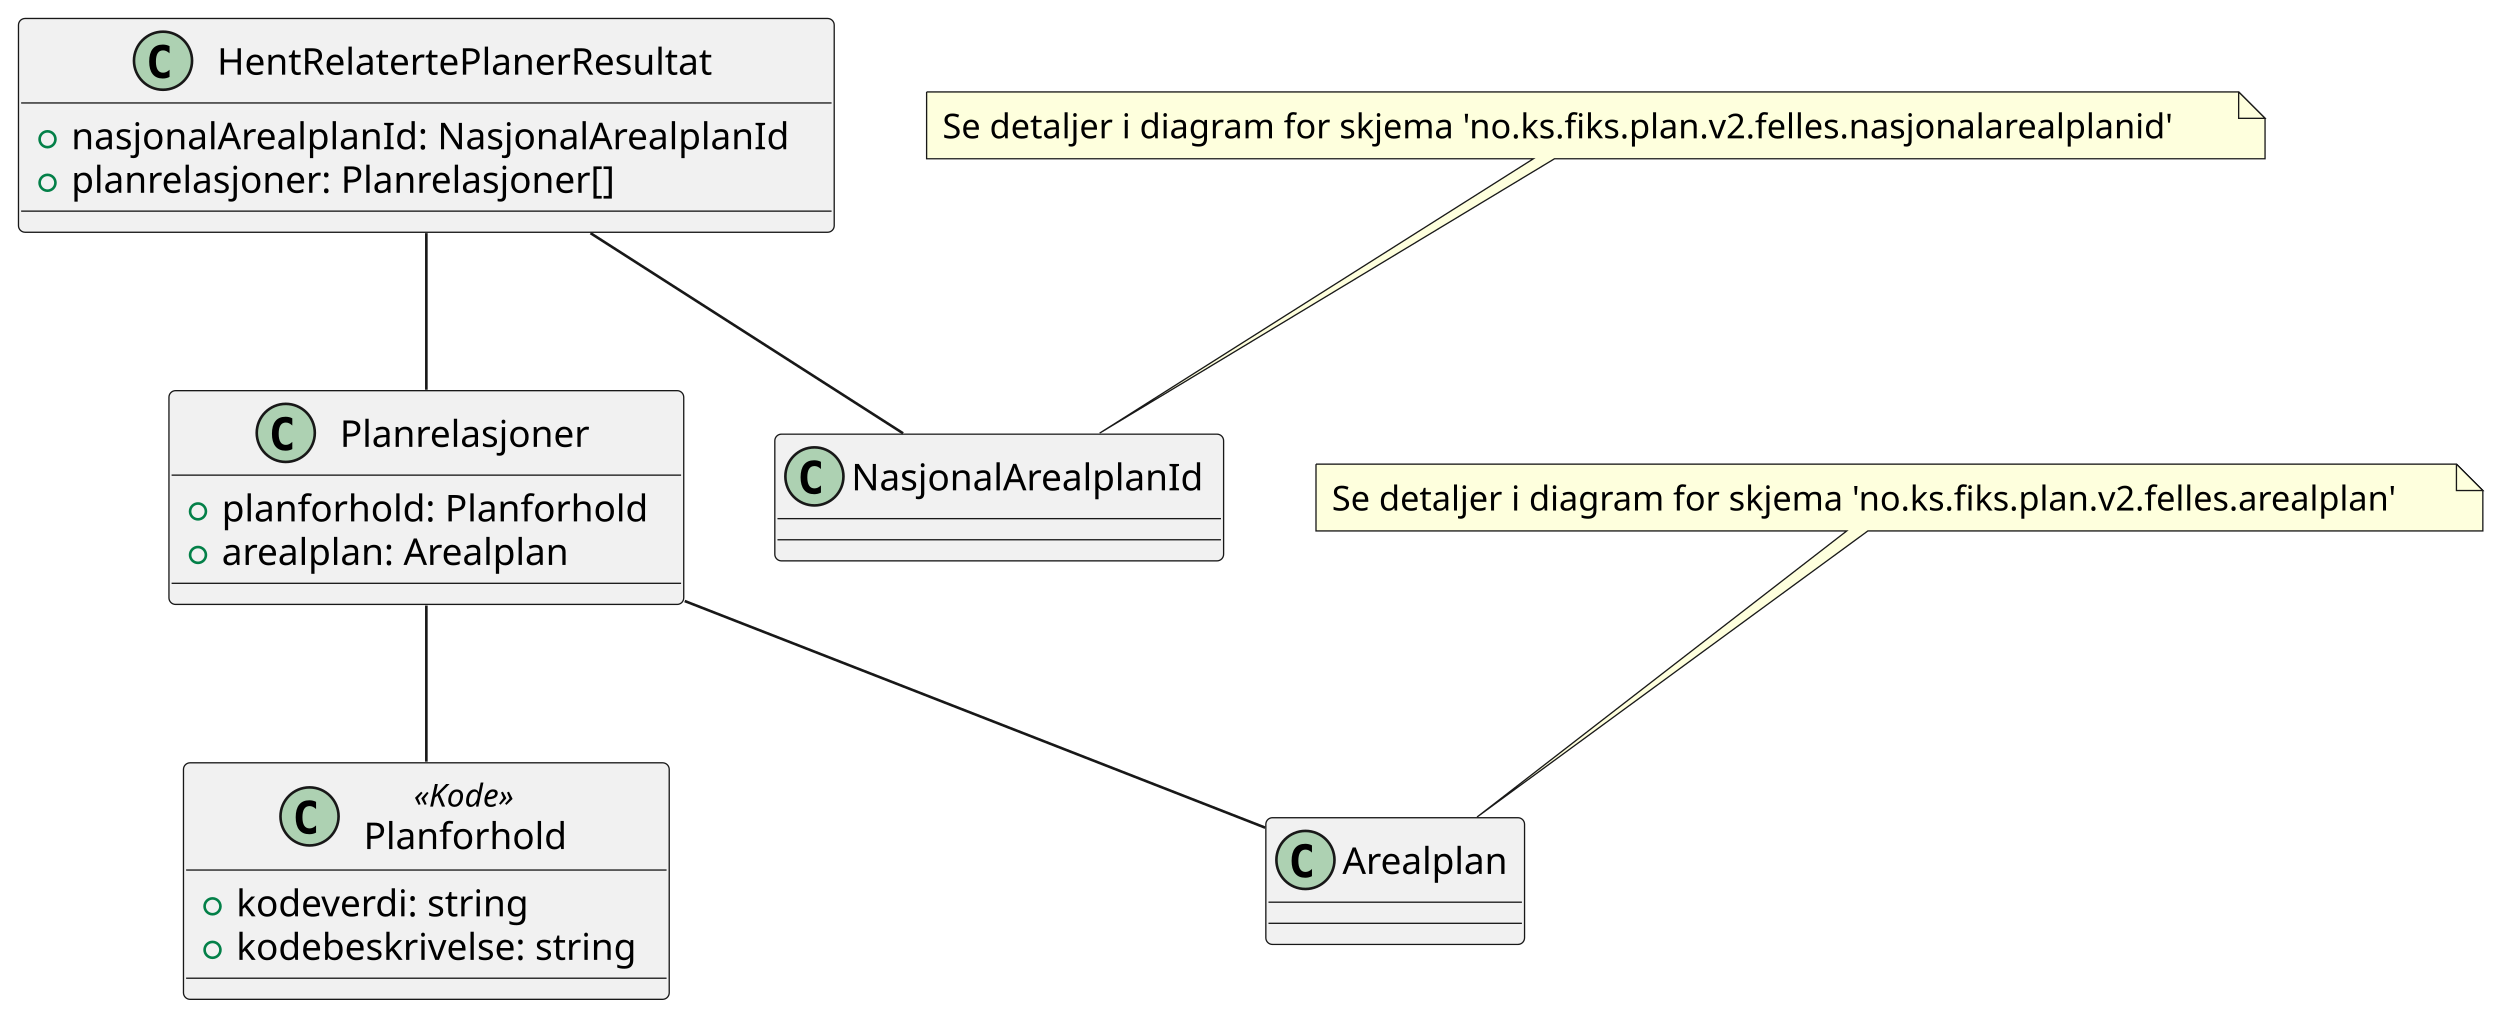
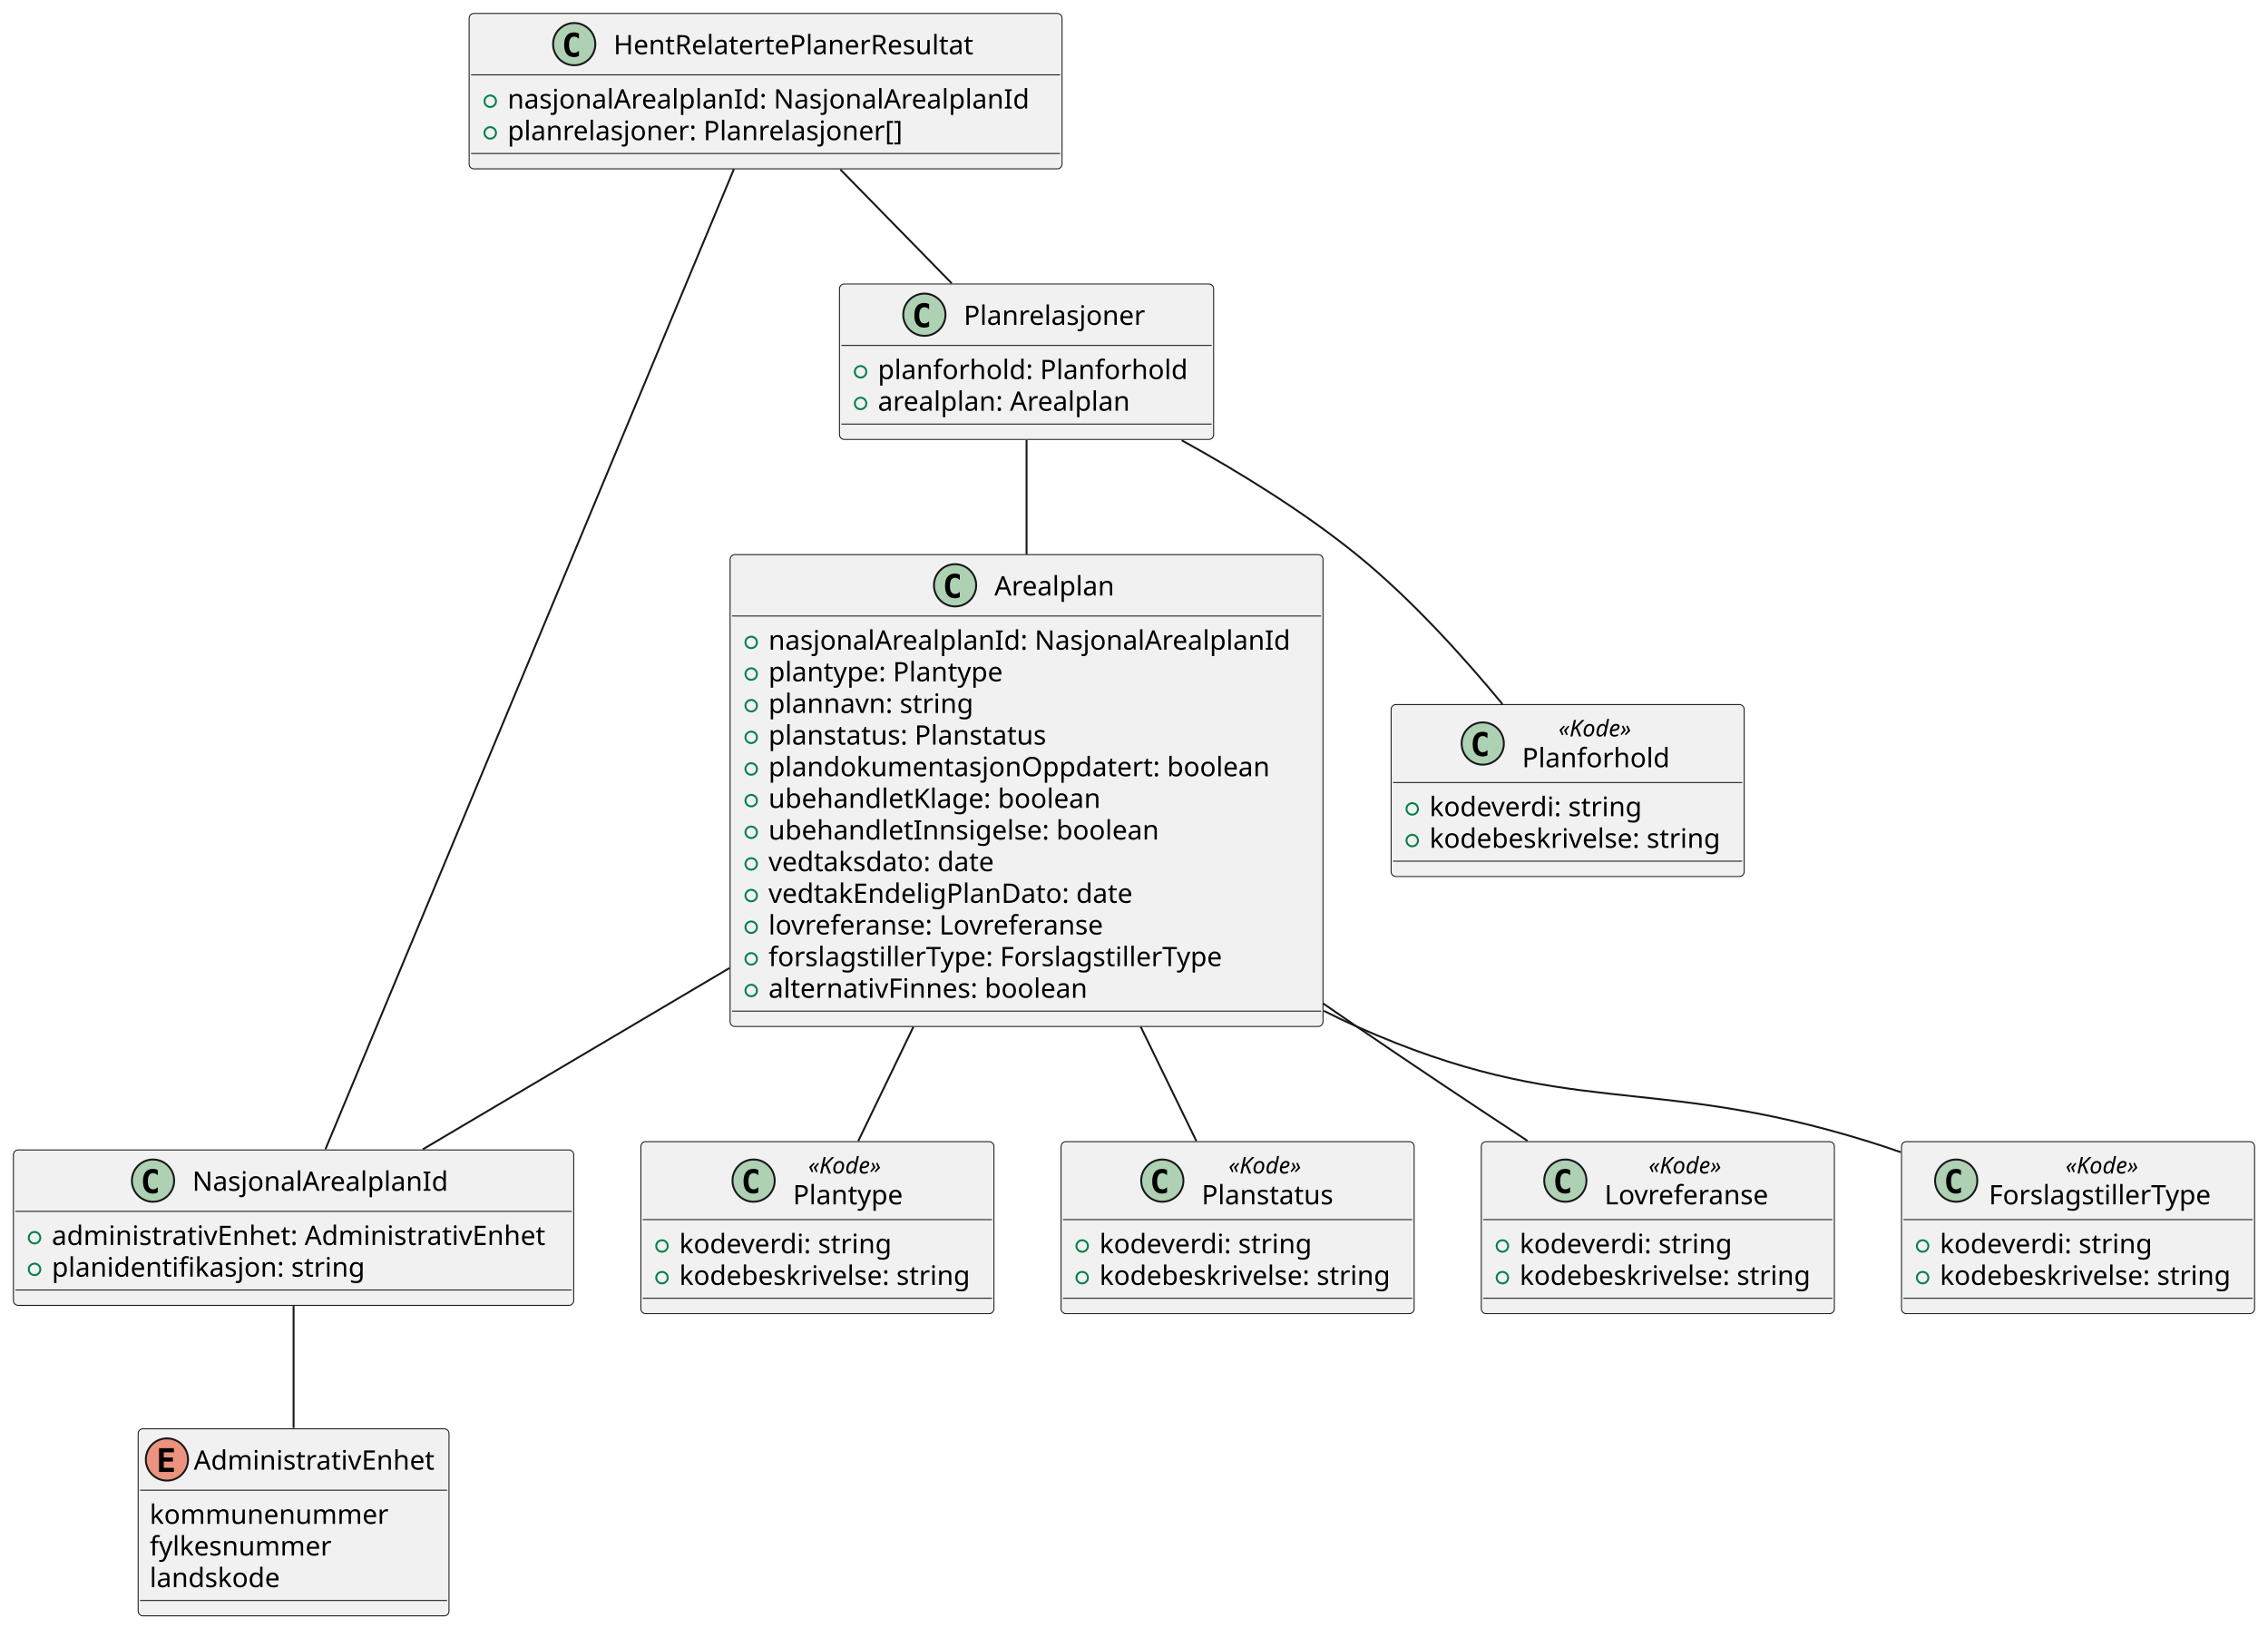
- <svg xmlns="http://www.w3.org/2000/svg" contentStyleType="text/css" height="385px" preserveAspectRatio="none" style="width:947px;height:385px;background:#FFFFFF;" version="1.1" viewBox="0 0 947 385" width="947px" zoomAndPan="magnify">
+ <svg xmlns="http://www.w3.org/2000/svg" contentStyleType="text/css" height="848px" preserveAspectRatio="none" style="width:1182px;height:848px;background:#FFFFFF;" version="1.1" viewBox="0 0 1182 848" width="1182px" zoomAndPan="magnify">
  <defs />
  <g>
+     <g id="elem_NasjonalArealplanId">
+       <rect codeLine="1" fill="#F1F1F1" height="80.977" id="NasjonalArealplanId" rx="2.5" ry="2.5" style="stroke:#181818;stroke-width:0.5;" width="292" x="7" y="599.12" />
+       <ellipse cx="79.75" cy="615.12" fill="#ADD1B2" rx="11" ry="11" style="stroke:#181818;stroke-width:1.0;" />
+       <path d="M82.223,621.263 Q81.642,621.562 81.003,621.711 Q80.364,621.861 79.658,621.861 Q77.151,621.861 75.832,620.209 Q74.512,618.557 74.512,615.436 Q74.512,612.307 75.832,610.655 Q77.151,609.003 79.658,609.003 Q80.364,609.003 81.011,609.152 Q81.659,609.302 82.223,609.601 L82.223,612.323 Q81.592,611.742 80.999,611.472 Q80.405,611.202 79.774,611.202 Q78.43,611.202 77.745,612.269 Q77.06,613.336 77.06,615.436 Q77.06,617.528 77.745,618.594 Q78.43,619.661 79.774,619.661 Q80.405,619.661 80.999,619.391 Q81.592,619.121 82.223,618.54 Z " fill="#000000" />
+       <text fill="#000000" font-family="sans-serif" font-size="14" lengthAdjust="spacing" textLength="138" x="100.25" y="620.411">NasjonalArealplanId</text>
+       <line style="stroke:#181818;stroke-width:0.5;" x1="8" x2="298" y1="631.12" y2="631.12" />
+       <ellipse cx="18" cy="644.864" fill="none" rx="3" ry="3" style="stroke:#038048;stroke-width:1.0;" />
+       <text fill="#000000" font-family="sans-serif" font-size="14" lengthAdjust="spacing" textLength="266" x="27" y="648.655">administrativEnhet: AdministrativEnhet</text>
+       <ellipse cx="18" cy="661.352" fill="none" rx="3" ry="3" style="stroke:#038048;stroke-width:1.0;" />
+       <text fill="#000000" font-family="sans-serif" font-size="14" lengthAdjust="spacing" textLength="171" x="27" y="665.143">planidentifikasjon: string</text>
+       <line style="stroke:#181818;stroke-width:0.5;" x1="8" x2="298" y1="672.097" y2="672.097" />
+     </g>
+     <g id="elem_AdministrativEnhet">
+       <rect codeLine="8" fill="#F1F1F1" height="97.465" id="AdministrativEnhet" rx="2.5" ry="2.5" style="stroke:#181818;stroke-width:0.5;" width="162" x="72" y="744.41" />
+       <ellipse cx="87" cy="760.41" fill="#EB937F" rx="11" ry="11" style="stroke:#181818;stroke-width:1.0;" />
+       <path d="M90.614,766.91 L82.894,766.91 L82.894,754.517 L90.614,754.517 L90.614,756.675 L85.343,756.675 L85.343,759.348 L90.116,759.348 L90.116,761.506 L85.343,761.506 L85.343,764.752 L90.614,764.752 Z " fill="#000000" />
+       <text fill="#000000" font-family="sans-serif" font-size="14" lengthAdjust="spacing" textLength="130" x="101" y="765.701">AdministrativEnhet</text>
+       <line style="stroke:#181818;stroke-width:0.5;" x1="73" x2="233" y1="776.41" y2="776.41" />
+       <text fill="#000000" font-family="sans-serif" font-size="14" lengthAdjust="spacing" textLength="127" x="78" y="793.945">kommunenummer</text>
+       <text fill="#000000" font-family="sans-serif" font-size="14" lengthAdjust="spacing" textLength="97" x="78" y="810.433">fylkesnummer</text>
+       <text fill="#000000" font-family="sans-serif" font-size="14" lengthAdjust="spacing" textLength="71" x="78" y="826.922">landskode</text>
+       <line style="stroke:#181818;stroke-width:0.5;" x1="73" x2="233" y1="833.875" y2="833.875" />
+     </g>
+     <g id="elem_Arealplan">
+       <rect codeLine="4" fill="#F1F1F1" height="245.859" id="Arealplan" rx="2.5" ry="2.5" style="stroke:#181818;stroke-width:0.5;" width="309" x="380.5" y="288.95" />
+       <ellipse cx="497.75" cy="304.95" fill="#ADD1B2" rx="11" ry="11" style="stroke:#181818;stroke-width:1.0;" />
+       <path d="M500.223,311.093 Q499.642,311.392 499.003,311.541 Q498.364,311.691 497.658,311.691 Q495.151,311.691 493.832,310.039 Q492.512,308.387 492.512,305.266 Q492.512,302.137 493.832,300.485 Q495.151,298.833 497.658,298.833 Q498.364,298.833 499.011,298.982 Q499.659,299.132 500.223,299.43 L500.223,302.153 Q499.592,301.572 498.999,301.302 Q498.405,301.033 497.774,301.033 Q496.43,301.033 495.745,302.099 Q495.06,303.166 495.06,305.266 Q495.06,307.358 495.745,308.424 Q496.43,309.491 497.774,309.491 Q498.405,309.491 498.999,309.221 Q499.592,308.952 500.223,308.37 Z " fill="#000000" />
+       <text fill="#000000" font-family="sans-serif" font-size="14" lengthAdjust="spacing" textLength="66" x="518.25" y="310.241">Arealplan</text>
+       <line style="stroke:#181818;stroke-width:0.5;" x1="381.5" x2="688.5" y1="320.95" y2="320.95" />
+       <ellipse cx="391.5" cy="334.694" fill="none" rx="3" ry="3" style="stroke:#038048;stroke-width:1.0;" />
+       <text fill="#000000" font-family="sans-serif" font-size="14" lengthAdjust="spacing" textLength="283" x="400.5" y="338.485">nasjonalArealplanId: NasjonalArealplanId</text>
+       <ellipse cx="391.5" cy="351.182" fill="none" rx="3" ry="3" style="stroke:#038048;stroke-width:1.0;" />
+       <text fill="#000000" font-family="sans-serif" font-size="14" lengthAdjust="spacing" textLength="125" x="400.5" y="354.973">plantype: Plantype</text>
+       <ellipse cx="391.5" cy="367.671" fill="none" rx="3" ry="3" style="stroke:#038048;stroke-width:1.0;" />
+       <text fill="#000000" font-family="sans-serif" font-size="14" lengthAdjust="spacing" textLength="111" x="400.5" y="371.462">plannavn: string</text>
+       <ellipse cx="391.5" cy="384.159" fill="none" rx="3" ry="3" style="stroke:#038048;stroke-width:1.0;" />
+       <text fill="#000000" font-family="sans-serif" font-size="14" lengthAdjust="spacing" textLength="149" x="400.5" y="387.95">planstatus: Planstatus</text>
+       <ellipse cx="391.5" cy="400.647" fill="none" rx="3" ry="3" style="stroke:#038048;stroke-width:1.0;" />
+       <text fill="#000000" font-family="sans-serif" font-size="14" lengthAdjust="spacing" textLength="271" x="400.5" y="404.438">plandokumentasjonOppdatert: boolean</text>
+       <ellipse cx="391.5" cy="417.135" fill="none" rx="3" ry="3" style="stroke:#038048;stroke-width:1.0;" />
+       <text fill="#000000" font-family="sans-serif" font-size="14" lengthAdjust="spacing" textLength="180" x="400.5" y="420.927">ubehandletKlage: boolean</text>
+       <ellipse cx="391.5" cy="433.624" fill="none" rx="3" ry="3" style="stroke:#038048;stroke-width:1.0;" />
+       <text fill="#000000" font-family="sans-serif" font-size="14" lengthAdjust="spacing" textLength="211" x="400.5" y="437.415">ubehandletInnsigelse: boolean</text>
+       <ellipse cx="391.5" cy="450.112" fill="none" rx="3" ry="3" style="stroke:#038048;stroke-width:1.0;" />
+       <text fill="#000000" font-family="sans-serif" font-size="14" lengthAdjust="spacing" textLength="121" x="400.5" y="453.903">vedtaksdato: date</text>
+       <ellipse cx="391.5" cy="466.6" fill="none" rx="3" ry="3" style="stroke:#038048;stroke-width:1.0;" />
+       <text fill="#000000" font-family="sans-serif" font-size="14" lengthAdjust="spacing" textLength="195" x="400.5" y="470.391">vedtakEndeligPlanDato: date</text>
+       <ellipse cx="391.5" cy="483.089" fill="none" rx="3" ry="3" style="stroke:#038048;stroke-width:1.0;" />
+       <text fill="#000000" font-family="sans-serif" font-size="14" lengthAdjust="spacing" textLength="181" x="400.5" y="486.88">lovreferanse: Lovreferanse</text>
+       <ellipse cx="391.5" cy="499.577" fill="none" rx="3" ry="3" style="stroke:#038048;stroke-width:1.0;" />
+       <text fill="#000000" font-family="sans-serif" font-size="14" lengthAdjust="spacing" textLength="249" x="400.5" y="503.368">forslagstillerType: ForslagstillerType</text>
+       <ellipse cx="391.5" cy="516.065" fill="none" rx="3" ry="3" style="stroke:#038048;stroke-width:1.0;" />
+       <text fill="#000000" font-family="sans-serif" font-size="14" lengthAdjust="spacing" textLength="173" x="400.5" y="519.856">alternativFinnes: boolean</text>
+       <line style="stroke:#181818;stroke-width:0.5;" x1="381.5" x2="688.5" y1="526.809" y2="526.809" />
+     </g>
+     <g id="elem_Plantype">
+       <rect codeLine="25" fill="#F1F1F1" height="89.598" id="Plantype" rx="2.5" ry="2.5" style="stroke:#181818;stroke-width:0.5;" width="184" x="334" y="594.81" />
+       <ellipse cx="392.75" cy="615.12" fill="#ADD1B2" rx="11" ry="11" style="stroke:#181818;stroke-width:1.0;" />
+       <path d="M395.223,621.264 Q394.642,621.562 394.003,621.712 Q393.364,621.861 392.658,621.861 Q390.151,621.861 388.832,620.209 Q387.512,618.558 387.512,615.437 Q387.512,612.307 388.832,610.655 Q390.151,609.003 392.658,609.003 Q393.364,609.003 394.011,609.153 Q394.659,609.302 395.223,609.601 L395.223,612.324 Q394.592,611.743 393.999,611.473 Q393.405,611.203 392.774,611.203 Q391.43,611.203 390.745,612.27 Q390.06,613.336 390.06,615.437 Q390.06,617.528 390.745,618.595 Q391.43,619.662 392.774,619.662 Q393.405,619.662 393.999,619.392 Q394.592,619.122 395.223,618.541 Z " fill="#000000" />
+       <text fill="#000000" font-family="sans-serif" font-size="12" font-style="italic" lengthAdjust="spacing" textLength="42" x="421.25" y="611.412">«Kode»</text>
+       <text fill="#000000" font-family="sans-serif" font-size="14" lengthAdjust="spacing" textLength="58" x="413.25" y="627.478">Plantype</text>
+       <line style="stroke:#181818;stroke-width:0.5;" x1="335" x2="517" y1="635.431" y2="635.431" />
+       <ellipse cx="345" cy="649.175" fill="none" rx="3" ry="3" style="stroke:#038048;stroke-width:1.0;" />
+       <text fill="#000000" font-family="sans-serif" font-size="14" lengthAdjust="spacing" textLength="116" x="354" y="652.966">kodeverdi: string</text>
+       <ellipse cx="345" cy="665.663" fill="none" rx="3" ry="3" style="stroke:#038048;stroke-width:1.0;" />
+       <text fill="#000000" font-family="sans-serif" font-size="14" lengthAdjust="spacing" textLength="158" x="354" y="669.455">kodebeskrivelse: string</text>
+       <line style="stroke:#181818;stroke-width:0.5;" x1="335" x2="517" y1="676.408" y2="676.408" />
+     </g>
+     <g id="elem_Planstatus">
+       <rect codeLine="30" fill="#F1F1F1" height="89.598" id="Planstatus" rx="2.5" ry="2.5" style="stroke:#181818;stroke-width:0.5;" width="184" x="553" y="594.81" />
+       <ellipse cx="605.75" cy="615.12" fill="#ADD1B2" rx="11" ry="11" style="stroke:#181818;stroke-width:1.0;" />
+       <path d="M608.223,621.264 Q607.642,621.562 607.003,621.712 Q606.364,621.861 605.658,621.861 Q603.151,621.861 601.832,620.209 Q600.512,618.558 600.512,615.437 Q600.512,612.307 601.832,610.655 Q603.151,609.003 605.658,609.003 Q606.364,609.003 607.011,609.153 Q607.659,609.302 608.223,609.601 L608.223,612.324 Q607.592,611.743 606.999,611.473 Q606.405,611.203 605.774,611.203 Q604.43,611.203 603.745,612.27 Q603.06,613.336 603.06,615.437 Q603.06,617.528 603.745,618.595 Q604.43,619.662 605.774,619.662 Q606.405,619.662 606.999,619.392 Q607.592,619.122 608.223,618.541 Z " fill="#000000" />
+       <text fill="#000000" font-family="sans-serif" font-size="12" font-style="italic" lengthAdjust="spacing" textLength="42" x="640.25" y="611.412">«Kode»</text>
+       <text fill="#000000" font-family="sans-serif" font-size="14" lengthAdjust="spacing" textLength="70" x="626.25" y="627.478">Planstatus</text>
+       <line style="stroke:#181818;stroke-width:0.5;" x1="554" x2="736" y1="635.431" y2="635.431" />
+       <ellipse cx="564" cy="649.175" fill="none" rx="3" ry="3" style="stroke:#038048;stroke-width:1.0;" />
+       <text fill="#000000" font-family="sans-serif" font-size="14" lengthAdjust="spacing" textLength="116" x="573" y="652.966">kodeverdi: string</text>
+       <ellipse cx="564" cy="665.663" fill="none" rx="3" ry="3" style="stroke:#038048;stroke-width:1.0;" />
+       <text fill="#000000" font-family="sans-serif" font-size="14" lengthAdjust="spacing" textLength="158" x="573" y="669.455">kodebeskrivelse: string</text>
+       <line style="stroke:#181818;stroke-width:0.5;" x1="554" x2="736" y1="676.408" y2="676.408" />
+     </g>
+     <g id="elem_Lovreferanse">
+       <rect codeLine="35" fill="#F1F1F1" height="89.598" id="Lovreferanse" rx="2.5" ry="2.5" style="stroke:#181818;stroke-width:0.5;" width="184" x="772" y="594.81" />
+       <ellipse cx="815.8" cy="615.12" fill="#ADD1B2" rx="11" ry="11" style="stroke:#181818;stroke-width:1.0;" />
+       <path d="M818.273,621.264 Q817.692,621.562 817.053,621.712 Q816.414,621.861 815.708,621.861 Q813.201,621.861 811.881,620.209 Q810.562,618.558 810.562,615.437 Q810.562,612.307 811.881,610.655 Q813.201,609.003 815.708,609.003 Q816.414,609.003 817.061,609.153 Q817.709,609.302 818.273,609.601 L818.273,612.324 Q817.642,611.743 817.049,611.473 Q816.455,611.203 815.824,611.203 Q814.48,611.203 813.795,612.27 Q813.11,613.336 813.11,615.437 Q813.11,617.528 813.795,618.595 Q814.48,619.662 815.824,619.662 Q816.455,619.662 817.049,619.392 Q817.642,619.122 818.273,618.541 Z " fill="#000000" />
+       <text fill="#000000" font-family="sans-serif" font-size="12" font-style="italic" lengthAdjust="spacing" textLength="42" x="859.2" y="611.412">«Kode»</text>
+       <text fill="#000000" font-family="sans-serif" font-size="14" lengthAdjust="spacing" textLength="88" x="836.2" y="627.478">Lovreferanse</text>
+       <line style="stroke:#181818;stroke-width:0.5;" x1="773" x2="955" y1="635.431" y2="635.431" />
+       <ellipse cx="783" cy="649.175" fill="none" rx="3" ry="3" style="stroke:#038048;stroke-width:1.0;" />
+       <text fill="#000000" font-family="sans-serif" font-size="14" lengthAdjust="spacing" textLength="116" x="792" y="652.966">kodeverdi: string</text>
+       <ellipse cx="783" cy="665.663" fill="none" rx="3" ry="3" style="stroke:#038048;stroke-width:1.0;" />
+       <text fill="#000000" font-family="sans-serif" font-size="14" lengthAdjust="spacing" textLength="158" x="792" y="669.455">kodebeskrivelse: string</text>
+       <line style="stroke:#181818;stroke-width:0.5;" x1="773" x2="955" y1="676.408" y2="676.408" />
+     </g>
+     <g id="elem_ForslagstillerType">
+       <rect codeLine="40" fill="#F1F1F1" height="89.598" id="ForslagstillerType" rx="2.5" ry="2.5" style="stroke:#181818;stroke-width:0.5;" width="184" x="991" y="594.81" />
+       <ellipse cx="1019.5" cy="615.12" fill="#ADD1B2" rx="11" ry="11" style="stroke:#181818;stroke-width:1.0;" />
+       <path d="M1021.973,621.264 Q1021.392,621.562 1020.753,621.712 Q1020.114,621.861 1019.408,621.861 Q1016.901,621.861 1015.582,620.209 Q1014.262,618.558 1014.262,615.437 Q1014.262,612.307 1015.582,610.655 Q1016.901,609.003 1019.408,609.003 Q1020.114,609.003 1020.761,609.153 Q1021.409,609.302 1021.973,609.601 L1021.973,612.324 Q1021.342,611.743 1020.749,611.473 Q1020.155,611.203 1019.524,611.203 Q1018.18,611.203 1017.495,612.27 Q1016.81,613.336 1016.81,615.437 Q1016.81,617.528 1017.495,618.595 Q1018.18,619.662 1019.524,619.662 Q1020.155,619.662 1020.749,619.392 Q1021.342,619.122 1021.973,618.541 Z " fill="#000000" />
+       <text fill="#000000" font-family="sans-serif" font-size="12" font-style="italic" lengthAdjust="spacing" textLength="42" x="1076.5" y="611.412">«Kode»</text>
+       <text fill="#000000" font-family="sans-serif" font-size="14" lengthAdjust="spacing" textLength="122" x="1036.5" y="627.478">ForslagstillerType</text>
+       <line style="stroke:#181818;stroke-width:0.5;" x1="992" x2="1174" y1="635.431" y2="635.431" />
+       <ellipse cx="1002" cy="649.175" fill="none" rx="3" ry="3" style="stroke:#038048;stroke-width:1.0;" />
+       <text fill="#000000" font-family="sans-serif" font-size="14" lengthAdjust="spacing" textLength="116" x="1011" y="652.966">kodeverdi: string</text>
+       <ellipse cx="1002" cy="665.663" fill="none" rx="3" ry="3" style="stroke:#038048;stroke-width:1.0;" />
+       <text fill="#000000" font-family="sans-serif" font-size="14" lengthAdjust="spacing" textLength="158" x="1011" y="669.455">kodebeskrivelse: string</text>
+       <line style="stroke:#181818;stroke-width:0.5;" x1="992" x2="1174" y1="676.408" y2="676.408" />
+     </g>
    <g id="elem_HentRelatertePlanerResultat">
-       <rect codeLine="2" fill="#F1F1F1" height="80.977" id="HentRelatertePlanerResultat" rx="2.5" ry="2.5" style="stroke:#181818;stroke-width:0.5;" width="309" x="7" y="7" />
-       <ellipse cx="61.75" cy="23" fill="#ADD1B2" rx="11" ry="11" style="stroke:#181818;stroke-width:1.0;" />
-       <path d="M64.223,29.143 Q63.642,29.442 63.003,29.591 Q62.364,29.741 61.658,29.741 Q59.151,29.741 57.831,28.089 Q56.512,26.437 56.512,23.316 Q56.512,20.186 57.831,18.535 Q59.151,16.883 61.658,16.883 Q62.364,16.883 63.011,17.032 Q63.659,17.182 64.223,17.48 L64.223,20.203 Q63.592,19.622 62.999,19.352 Q62.405,19.082 61.774,19.082 Q60.43,19.082 59.745,20.149 Q59.06,21.216 59.06,23.316 Q59.06,25.408 59.745,26.474 Q60.43,27.541 61.774,27.541 Q62.405,27.541 62.999,27.271 Q63.592,27.002 64.223,26.42 Z " fill="#000000" />
-       <text fill="#000000" font-family="sans-serif" font-size="14" lengthAdjust="spacing" textLength="191" x="82.25" y="28.291">HentRelatertePlanerResultat</text>
-       <line style="stroke:#181818;stroke-width:0.5;" x1="8" x2="315" y1="39" y2="39" />
-       <ellipse cx="18" cy="52.744" fill="none" rx="3" ry="3" style="stroke:#038048;stroke-width:1.0;" />
-       <text fill="#000000" font-family="sans-serif" font-size="14" lengthAdjust="spacing" textLength="283" x="27" y="56.535">nasjonalArealplanId: NasjonalArealplanId</text>
-       <ellipse cx="18" cy="69.232" fill="none" rx="3" ry="3" style="stroke:#038048;stroke-width:1.0;" />
-       <text fill="#000000" font-family="sans-serif" font-size="14" lengthAdjust="spacing" textLength="215" x="27" y="73.023">planrelasjoner: Planrelasjoner[]</text>
-       <line style="stroke:#181818;stroke-width:0.5;" x1="8" x2="315" y1="79.977" y2="79.977" />
+       <rect codeLine="4" fill="#F1F1F1" height="80.977" id="HentRelatertePlanerResultat" rx="2.5" ry="2.5" style="stroke:#181818;stroke-width:0.5;" width="309" x="244.5" y="7" />
+       <ellipse cx="299.25" cy="23" fill="#ADD1B2" rx="11" ry="11" style="stroke:#181818;stroke-width:1.0;" />
+       <path d="M301.723,29.143 Q301.142,29.442 300.503,29.591 Q299.864,29.741 299.158,29.741 Q296.651,29.741 295.332,28.089 Q294.012,26.437 294.012,23.316 Q294.012,20.186 295.332,18.535 Q296.651,16.883 299.158,16.883 Q299.864,16.883 300.511,17.032 Q301.159,17.182 301.723,17.48 L301.723,20.203 Q301.092,19.622 300.499,19.352 Q299.905,19.082 299.274,19.082 Q297.93,19.082 297.245,20.149 Q296.56,21.216 296.56,23.316 Q296.56,25.408 297.245,26.474 Q297.93,27.541 299.274,27.541 Q299.905,27.541 300.499,27.271 Q301.092,27.002 301.723,26.42 Z " fill="#000000" />
+       <text fill="#000000" font-family="sans-serif" font-size="14" lengthAdjust="spacing" textLength="191" x="319.75" y="28.291">HentRelatertePlanerResultat</text>
+       <line style="stroke:#181818;stroke-width:0.5;" x1="245.5" x2="552.5" y1="39" y2="39" />
+       <ellipse cx="255.5" cy="52.744" fill="none" rx="3" ry="3" style="stroke:#038048;stroke-width:1.0;" />
+       <text fill="#000000" font-family="sans-serif" font-size="14" lengthAdjust="spacing" textLength="283" x="264.5" y="56.535">nasjonalArealplanId: NasjonalArealplanId</text>
+       <ellipse cx="255.5" cy="69.232" fill="none" rx="3" ry="3" style="stroke:#038048;stroke-width:1.0;" />
+       <text fill="#000000" font-family="sans-serif" font-size="14" lengthAdjust="spacing" textLength="215" x="264.5" y="73.023">planrelasjoner: Planrelasjoner[]</text>
+       <line style="stroke:#181818;stroke-width:0.5;" x1="245.5" x2="552.5" y1="79.977" y2="79.977" />
    </g>
    <g id="elem_Planrelasjoner">
-       <rect codeLine="7" fill="#F1F1F1" height="80.977" id="Planrelasjoner" rx="2.5" ry="2.5" style="stroke:#181818;stroke-width:0.5;" width="195" x="64" y="147.98" />
-       <ellipse cx="108.25" cy="163.98" fill="#ADD1B2" rx="11" ry="11" style="stroke:#181818;stroke-width:1.0;" />
-       <path d="M110.723,170.123 Q110.142,170.422 109.503,170.571 Q108.864,170.721 108.158,170.721 Q105.651,170.721 104.332,169.069 Q103.012,167.417 103.012,164.296 Q103.012,161.167 104.332,159.515 Q105.651,157.863 108.158,157.863 Q108.864,157.863 109.511,158.012 Q110.159,158.162 110.723,158.46 L110.723,161.183 Q110.092,160.602 109.499,160.332 Q108.905,160.062 108.274,160.062 Q106.93,160.062 106.245,161.129 Q105.56,162.196 105.56,164.296 Q105.56,166.388 106.245,167.454 Q106.93,168.521 108.274,168.521 Q108.905,168.521 109.499,168.251 Q110.092,167.982 110.723,167.4 Z " fill="#000000" />
-       <text fill="#000000" font-family="sans-serif" font-size="14" lengthAdjust="spacing" textLength="98" x="128.75" y="169.271">Planrelasjoner</text>
-       <line style="stroke:#181818;stroke-width:0.5;" x1="65" x2="258" y1="179.98" y2="179.98" />
-       <ellipse cx="75" cy="193.724" fill="none" rx="3" ry="3" style="stroke:#038048;stroke-width:1.0;" />
-       <text fill="#000000" font-family="sans-serif" font-size="14" lengthAdjust="spacing" textLength="169" x="84" y="197.515">planforhold: Planforhold</text>
-       <ellipse cx="75" cy="210.212" fill="none" rx="3" ry="3" style="stroke:#038048;stroke-width:1.0;" />
-       <text fill="#000000" font-family="sans-serif" font-size="14" lengthAdjust="spacing" textLength="138" x="84" y="214.003">arealplan: Arealplan</text>
-       <line style="stroke:#181818;stroke-width:0.5;" x1="65" x2="258" y1="220.957" y2="220.957" />
+       <rect codeLine="9" fill="#F1F1F1" height="80.977" id="Planrelasjoner" rx="2.5" ry="2.5" style="stroke:#181818;stroke-width:0.5;" width="195" x="437.5" y="147.97" />
+       <ellipse cx="481.75" cy="163.97" fill="#ADD1B2" rx="11" ry="11" style="stroke:#181818;stroke-width:1.0;" />
+       <path d="M484.223,170.113 Q483.642,170.412 483.003,170.561 Q482.364,170.711 481.658,170.711 Q479.151,170.711 477.832,169.059 Q476.512,167.407 476.512,164.286 Q476.512,161.156 477.832,159.505 Q479.151,157.853 481.658,157.853 Q482.364,157.853 483.011,158.002 Q483.659,158.152 484.223,158.451 L484.223,161.173 Q483.592,160.592 482.999,160.322 Q482.405,160.053 481.774,160.053 Q480.43,160.053 479.745,161.119 Q479.06,162.186 479.06,164.286 Q479.06,166.378 479.745,167.444 Q480.43,168.511 481.774,168.511 Q482.405,168.511 482.999,168.241 Q483.592,167.971 484.223,167.39 Z " fill="#000000" />
+       <text fill="#000000" font-family="sans-serif" font-size="14" lengthAdjust="spacing" textLength="98" x="502.25" y="169.261">Planrelasjoner</text>
+       <line style="stroke:#181818;stroke-width:0.5;" x1="438.5" x2="631.5" y1="179.97" y2="179.97" />
+       <ellipse cx="448.5" cy="193.714" fill="none" rx="3" ry="3" style="stroke:#038048;stroke-width:1.0;" />
+       <text fill="#000000" font-family="sans-serif" font-size="14" lengthAdjust="spacing" textLength="169" x="457.5" y="197.505">planforhold: Planforhold</text>
+       <ellipse cx="448.5" cy="210.202" fill="none" rx="3" ry="3" style="stroke:#038048;stroke-width:1.0;" />
+       <text fill="#000000" font-family="sans-serif" font-size="14" lengthAdjust="spacing" textLength="138" x="457.5" y="213.993">arealplan: Arealplan</text>
+       <line style="stroke:#181818;stroke-width:0.5;" x1="438.5" x2="631.5" y1="220.947" y2="220.947" />
    </g>
    <g id="elem_Planforhold">
-       <rect codeLine="12" fill="#F1F1F1" height="89.598" id="Planforhold" rx="2.5" ry="2.5" style="stroke:#181818;stroke-width:0.5;" width="184" x="69.5" y="288.95" />
-       <ellipse cx="117.25" cy="309.26" fill="#ADD1B2" rx="11" ry="11" style="stroke:#181818;stroke-width:1.0;" />
-       <path d="M119.723,315.404 Q119.142,315.702 118.503,315.852 Q117.864,316.001 117.158,316.001 Q114.651,316.001 113.332,314.349 Q112.012,312.698 112.012,309.577 Q112.012,306.447 113.332,304.795 Q114.651,303.143 117.158,303.143 Q117.864,303.143 118.511,303.293 Q119.159,303.442 119.723,303.741 L119.723,306.464 Q119.092,305.883 118.499,305.613 Q117.905,305.343 117.274,305.343 Q115.93,305.343 115.245,306.41 Q114.56,307.476 114.56,309.577 Q114.56,311.668 115.245,312.735 Q115.93,313.802 117.274,313.802 Q117.905,313.802 118.499,313.532 Q119.092,313.262 119.723,312.681 Z " fill="#000000" />
-       <text fill="#000000" font-family="sans-serif" font-size="12" font-style="italic" lengthAdjust="spacing" textLength="42" x="156.75" y="305.552">«Kode»</text>
-       <text fill="#000000" font-family="sans-serif" font-size="14" lengthAdjust="spacing" textLength="80" x="137.75" y="321.618">Planforhold</text>
-       <line style="stroke:#181818;stroke-width:0.5;" x1="70.5" x2="252.5" y1="329.571" y2="329.571" />
-       <ellipse cx="80.5" cy="343.315" fill="none" rx="3" ry="3" style="stroke:#038048;stroke-width:1.0;" />
-       <text fill="#000000" font-family="sans-serif" font-size="14" lengthAdjust="spacing" textLength="116" x="89.5" y="347.106">kodeverdi: string</text>
-       <ellipse cx="80.5" cy="359.803" fill="none" rx="3" ry="3" style="stroke:#038048;stroke-width:1.0;" />
-       <text fill="#000000" font-family="sans-serif" font-size="14" lengthAdjust="spacing" textLength="158" x="89.5" y="363.594">kodebeskrivelse: string</text>
-       <line style="stroke:#181818;stroke-width:0.5;" x1="70.5" x2="252.5" y1="370.548" y2="370.548" />
+       <rect codeLine="14" fill="#F1F1F1" height="89.598" id="Planforhold" rx="2.5" ry="2.5" style="stroke:#181818;stroke-width:0.5;" width="184" x="725" y="367.08" />
+       <ellipse cx="772.75" cy="387.39" fill="#ADD1B2" rx="11" ry="11" style="stroke:#181818;stroke-width:1.0;" />
+       <path d="M775.223,393.534 Q774.642,393.832 774.003,393.982 Q773.364,394.131 772.658,394.131 Q770.151,394.131 768.832,392.479 Q767.512,390.828 767.512,387.707 Q767.512,384.577 768.832,382.925 Q770.151,381.273 772.658,381.273 Q773.364,381.273 774.011,381.423 Q774.659,381.572 775.223,381.871 L775.223,384.594 Q774.592,384.013 773.999,383.743 Q773.405,383.473 772.774,383.473 Q771.43,383.473 770.745,384.54 Q770.06,385.606 770.06,387.707 Q770.06,389.798 770.745,390.865 Q771.43,391.932 772.774,391.932 Q773.405,391.932 773.999,391.662 Q774.592,391.392 775.223,390.811 Z " fill="#000000" />
+       <text fill="#000000" font-family="sans-serif" font-size="12" font-style="italic" lengthAdjust="spacing" textLength="42" x="812.25" y="383.682">«Kode»</text>
+       <text fill="#000000" font-family="sans-serif" font-size="14" lengthAdjust="spacing" textLength="80" x="793.25" y="399.748">Planforhold</text>
+       <line style="stroke:#181818;stroke-width:0.5;" x1="726" x2="908" y1="407.701" y2="407.701" />
+       <ellipse cx="736" cy="421.445" fill="none" rx="3" ry="3" style="stroke:#038048;stroke-width:1.0;" />
+       <text fill="#000000" font-family="sans-serif" font-size="14" lengthAdjust="spacing" textLength="116" x="745" y="425.236">kodeverdi: string</text>
+       <ellipse cx="736" cy="437.933" fill="none" rx="3" ry="3" style="stroke:#038048;stroke-width:1.0;" />
+       <text fill="#000000" font-family="sans-serif" font-size="14" lengthAdjust="spacing" textLength="158" x="745" y="441.724">kodebeskrivelse: string</text>
+       <line style="stroke:#181818;stroke-width:0.5;" x1="726" x2="908" y1="448.678" y2="448.678" />
    </g>
-     <g id="elem_NasjonalArealplanId">
-       <rect fill="#F1F1F1" height="48" id="NasjonalArealplanId" rx="2.5" ry="2.5" style="stroke:#181818;stroke-width:0.5;" width="170" x="293.5" y="164.46" />
-       <ellipse cx="308.5" cy="180.46" fill="#ADD1B2" rx="11" ry="11" style="stroke:#181818;stroke-width:1.0;" />
-       <path d="M310.973,186.603 Q310.392,186.902 309.753,187.051 Q309.114,187.201 308.408,187.201 Q305.901,187.201 304.582,185.549 Q303.262,183.897 303.262,180.776 Q303.262,177.647 304.582,175.995 Q305.901,174.343 308.408,174.343 Q309.114,174.343 309.761,174.492 Q310.409,174.642 310.973,174.94 L310.973,177.663 Q310.342,177.082 309.749,176.812 Q309.155,176.542 308.524,176.542 Q307.18,176.542 306.495,177.609 Q305.81,178.676 305.81,180.776 Q305.81,182.868 306.495,183.934 Q307.18,185.001 308.524,185.001 Q309.155,185.001 309.749,184.731 Q310.342,184.462 310.973,183.88 Z " fill="#000000" />
-       <text fill="#000000" font-family="sans-serif" font-size="14" lengthAdjust="spacing" textLength="138" x="322.5" y="185.751">NasjonalArealplanId</text>
-       <line style="stroke:#181818;stroke-width:0.5;" x1="294.5" x2="462.5" y1="196.46" y2="196.46" />
-       <line style="stroke:#181818;stroke-width:0.5;" x1="294.5" x2="462.5" y1="204.46" y2="204.46" />
+     <g id="link_NasjonalArealplanId_AdministrativEnhet">
+       <path codeLine="6" d="M153,680.42 C153,699.89 153,723.47 153,743.95 " fill="none" id="NasjonalArealplanId-AdministrativEnhet" style="stroke:#181818;stroke-width:1.0;" />
    </g>
-     <g id="elem_Arealplan">
-       <rect fill="#F1F1F1" height="48" id="Arealplan" rx="2.5" ry="2.5" style="stroke:#181818;stroke-width:0.5;" width="98" x="479.5" y="309.75" />
-       <ellipse cx="494.5" cy="325.75" fill="#ADD1B2" rx="11" ry="11" style="stroke:#181818;stroke-width:1.0;" />
-       <path d="M496.973,331.893 Q496.392,332.192 495.753,332.341 Q495.114,332.491 494.408,332.491 Q491.901,332.491 490.582,330.839 Q489.262,329.187 489.262,326.066 Q489.262,322.937 490.582,321.285 Q491.901,319.633 494.408,319.633 Q495.114,319.633 495.761,319.782 Q496.409,319.932 496.973,320.231 L496.973,322.953 Q496.342,322.372 495.749,322.102 Q495.155,321.832 494.524,321.832 Q493.18,321.832 492.495,322.899 Q491.81,323.966 491.81,326.066 Q491.81,328.158 492.495,329.224 Q493.18,330.291 494.524,330.291 Q495.155,330.291 495.749,330.021 Q496.342,329.752 496.973,329.17 Z " fill="#000000" />
-       <text fill="#000000" font-family="sans-serif" font-size="14" lengthAdjust="spacing" textLength="66" x="508.5" y="331.041">Arealplan</text>
-       <line style="stroke:#181818;stroke-width:0.5;" x1="480.5" x2="576.5" y1="341.75" y2="341.75" />
-       <line style="stroke:#181818;stroke-width:0.5;" x1="480.5" x2="576.5" y1="349.75" y2="349.75" />
+     <g id="link_Arealplan_NasjonalArealplanId">
+       <path codeLine="19" d="M380.18,504.36 C324.54,537.24 264.66,572.63 220.35,598.81 " fill="none" id="Arealplan-NasjonalArealplanId" style="stroke:#181818;stroke-width:1.0;" />
    </g>
-     <g id="elem_GMN11">
-       <path d="M351,34.83 L351,60.141 A0,0 0 0 0 351,60.141 L580.84,60.141 L416.53,164.08 L588.84,60.141 L858,60.141 A0,0 0 0 0 858,60.141 L858,44.83 L848,34.83 L351,34.83 A0,0 0 0 0 351,34.83 " fill="#FEFFDD" style="stroke:#181818;stroke-width:0.5;" />
-       <path d="M848,34.83 L848,44.83 L858,44.83 L848,34.83 " fill="#FEFFDD" style="stroke:#181818;stroke-width:0.5;" />
-       <text fill="#000000" font-family="sans-serif" font-size="13" lengthAdjust="spacing" textLength="486" x="357" y="52.398">Se detaljer i diagram for skjema 'no.ks.fiks.plan.v2.felles.nasjonalarealplanid'</text>
+     <g id="link_Arealplan_Plantype">
+       <path codeLine="20" d="M476.03,534.99 C465.75,556.29 455.68,577.14 447.3,594.49 " fill="none" id="Arealplan-Plantype" style="stroke:#181818;stroke-width:1.0;" />
    </g>
-     <g id="elem_GMN14">
-       <path d="M498.5,175.81 L498.5,201.12 A0,0 0 0 0 498.5,201.12 L699.54,201.12 L559.5,309.49 L707.54,201.12 L940.5,201.12 A0,0 0 0 0 940.5,201.12 L940.5,185.81 L930.5,175.81 L498.5,175.81 A0,0 0 0 0 498.5,175.81 " fill="#FEFFDD" style="stroke:#181818;stroke-width:0.5;" />
-       <path d="M930.5,175.81 L930.5,185.81 L940.5,185.81 L930.5,175.81 " fill="#FEFFDD" style="stroke:#181818;stroke-width:0.5;" />
-       <text fill="#000000" font-family="sans-serif" font-size="13" lengthAdjust="spacing" textLength="421" x="504.5" y="193.378">Se detaljer i diagram for skjema 'no.ks.fiks.plan.v2.felles.arealplan'</text>
+     <g id="link_Arealplan_Planstatus">
+       <path codeLine="21" d="M594.51,534.99 C604.88,556.29 615.05,577.14 623.5,594.49 " fill="none" id="Arealplan-Planstatus" style="stroke:#181818;stroke-width:1.0;" />
+     </g>
+     <g id="link_Arealplan_Lovreferanse">
+       <path codeLine="22" d="M689.54,522.79 C695.43,526.86 701.26,530.88 707,534.81 C735.98,554.65 768.31,576.14 796.06,594.38 " fill="none" id="Arealplan-Lovreferanse" style="stroke:#181818;stroke-width:1.0;" />
+     </g>
+     <g id="link_Arealplan_ForslagstillerType">
+       <path codeLine="23" d="M689.96,526.65 C695.63,529.54 701.32,532.28 707,534.81 C818.11,584.27 857.86,558.68 974,594.81 C979.45,596.5 985.02,598.35 990.6,600.3 " fill="none" id="Arealplan-ForslagstillerType" style="stroke:#181818;stroke-width:1.0;" />
    </g>
    <g id="link_HentRelatertePlanerResultat_NasjonalArealplanId">
-       <path codeLine="17" d="M223.68,88.31 C262.01,112.86 309.82,143.48 342.09,164.15 " fill="none" id="HentRelatertePlanerResultat-NasjonalArealplanId" style="stroke:#181818;stroke-width:1.0;" />
+       <path codeLine="19" d="M382.48,88.12 C337.72,195.49 214.48,491.13 169.61,598.76 " fill="none" id="HentRelatertePlanerResultat-NasjonalArealplanId" style="stroke:#181818;stroke-width:1.0;" />
    </g>
    <g id="link_HentRelatertePlanerResultat_Planrelasjoner">
-       <path codeLine="18" d="M161.5,88.31 C161.5,106.92 161.5,129.02 161.5,147.63 " fill="none" id="HentRelatertePlanerResultat-Planrelasjoner" style="stroke:#181818;stroke-width:1.0;" />
+       <path codeLine="20" d="M437.97,88.31 C456.18,106.92 477.81,129.02 496.02,147.63 " fill="none" id="HentRelatertePlanerResultat-Planrelasjoner" style="stroke:#181818;stroke-width:1.0;" />
    </g>
    <g id="link_Planrelasjoner_Arealplan">
-       <path codeLine="19" d="M259.37,227.67 C330.29,255.36 423.21,291.64 479.25,313.52 " fill="none" id="Planrelasjoner-Arealplan" style="stroke:#181818;stroke-width:1.0;" />
+       <path codeLine="21" d="M535,229.3 C535,246.36 535,267.29 535,288.8 " fill="none" id="Planrelasjoner-Arealplan" style="stroke:#181818;stroke-width:1.0;" />
    </g>
    <g id="link_Planrelasjoner_Planforhold">
-       <path codeLine="20" d="M161.5,229.38 C161.5,247.76 161.5,269.64 161.5,288.52 " fill="none" id="Planrelasjoner-Planforhold" style="stroke:#181818;stroke-width:1.0;" />
+       <path codeLine="22" d="M615.85,229.39 C645.83,245.92 679.25,266.48 707,288.95 C735.25,311.82 762.65,342.16 783.03,366.85 " fill="none" id="Planrelasjoner-Planforhold" style="stroke:#181818;stroke-width:1.0;" />
    </g>
  </g>
</svg>
